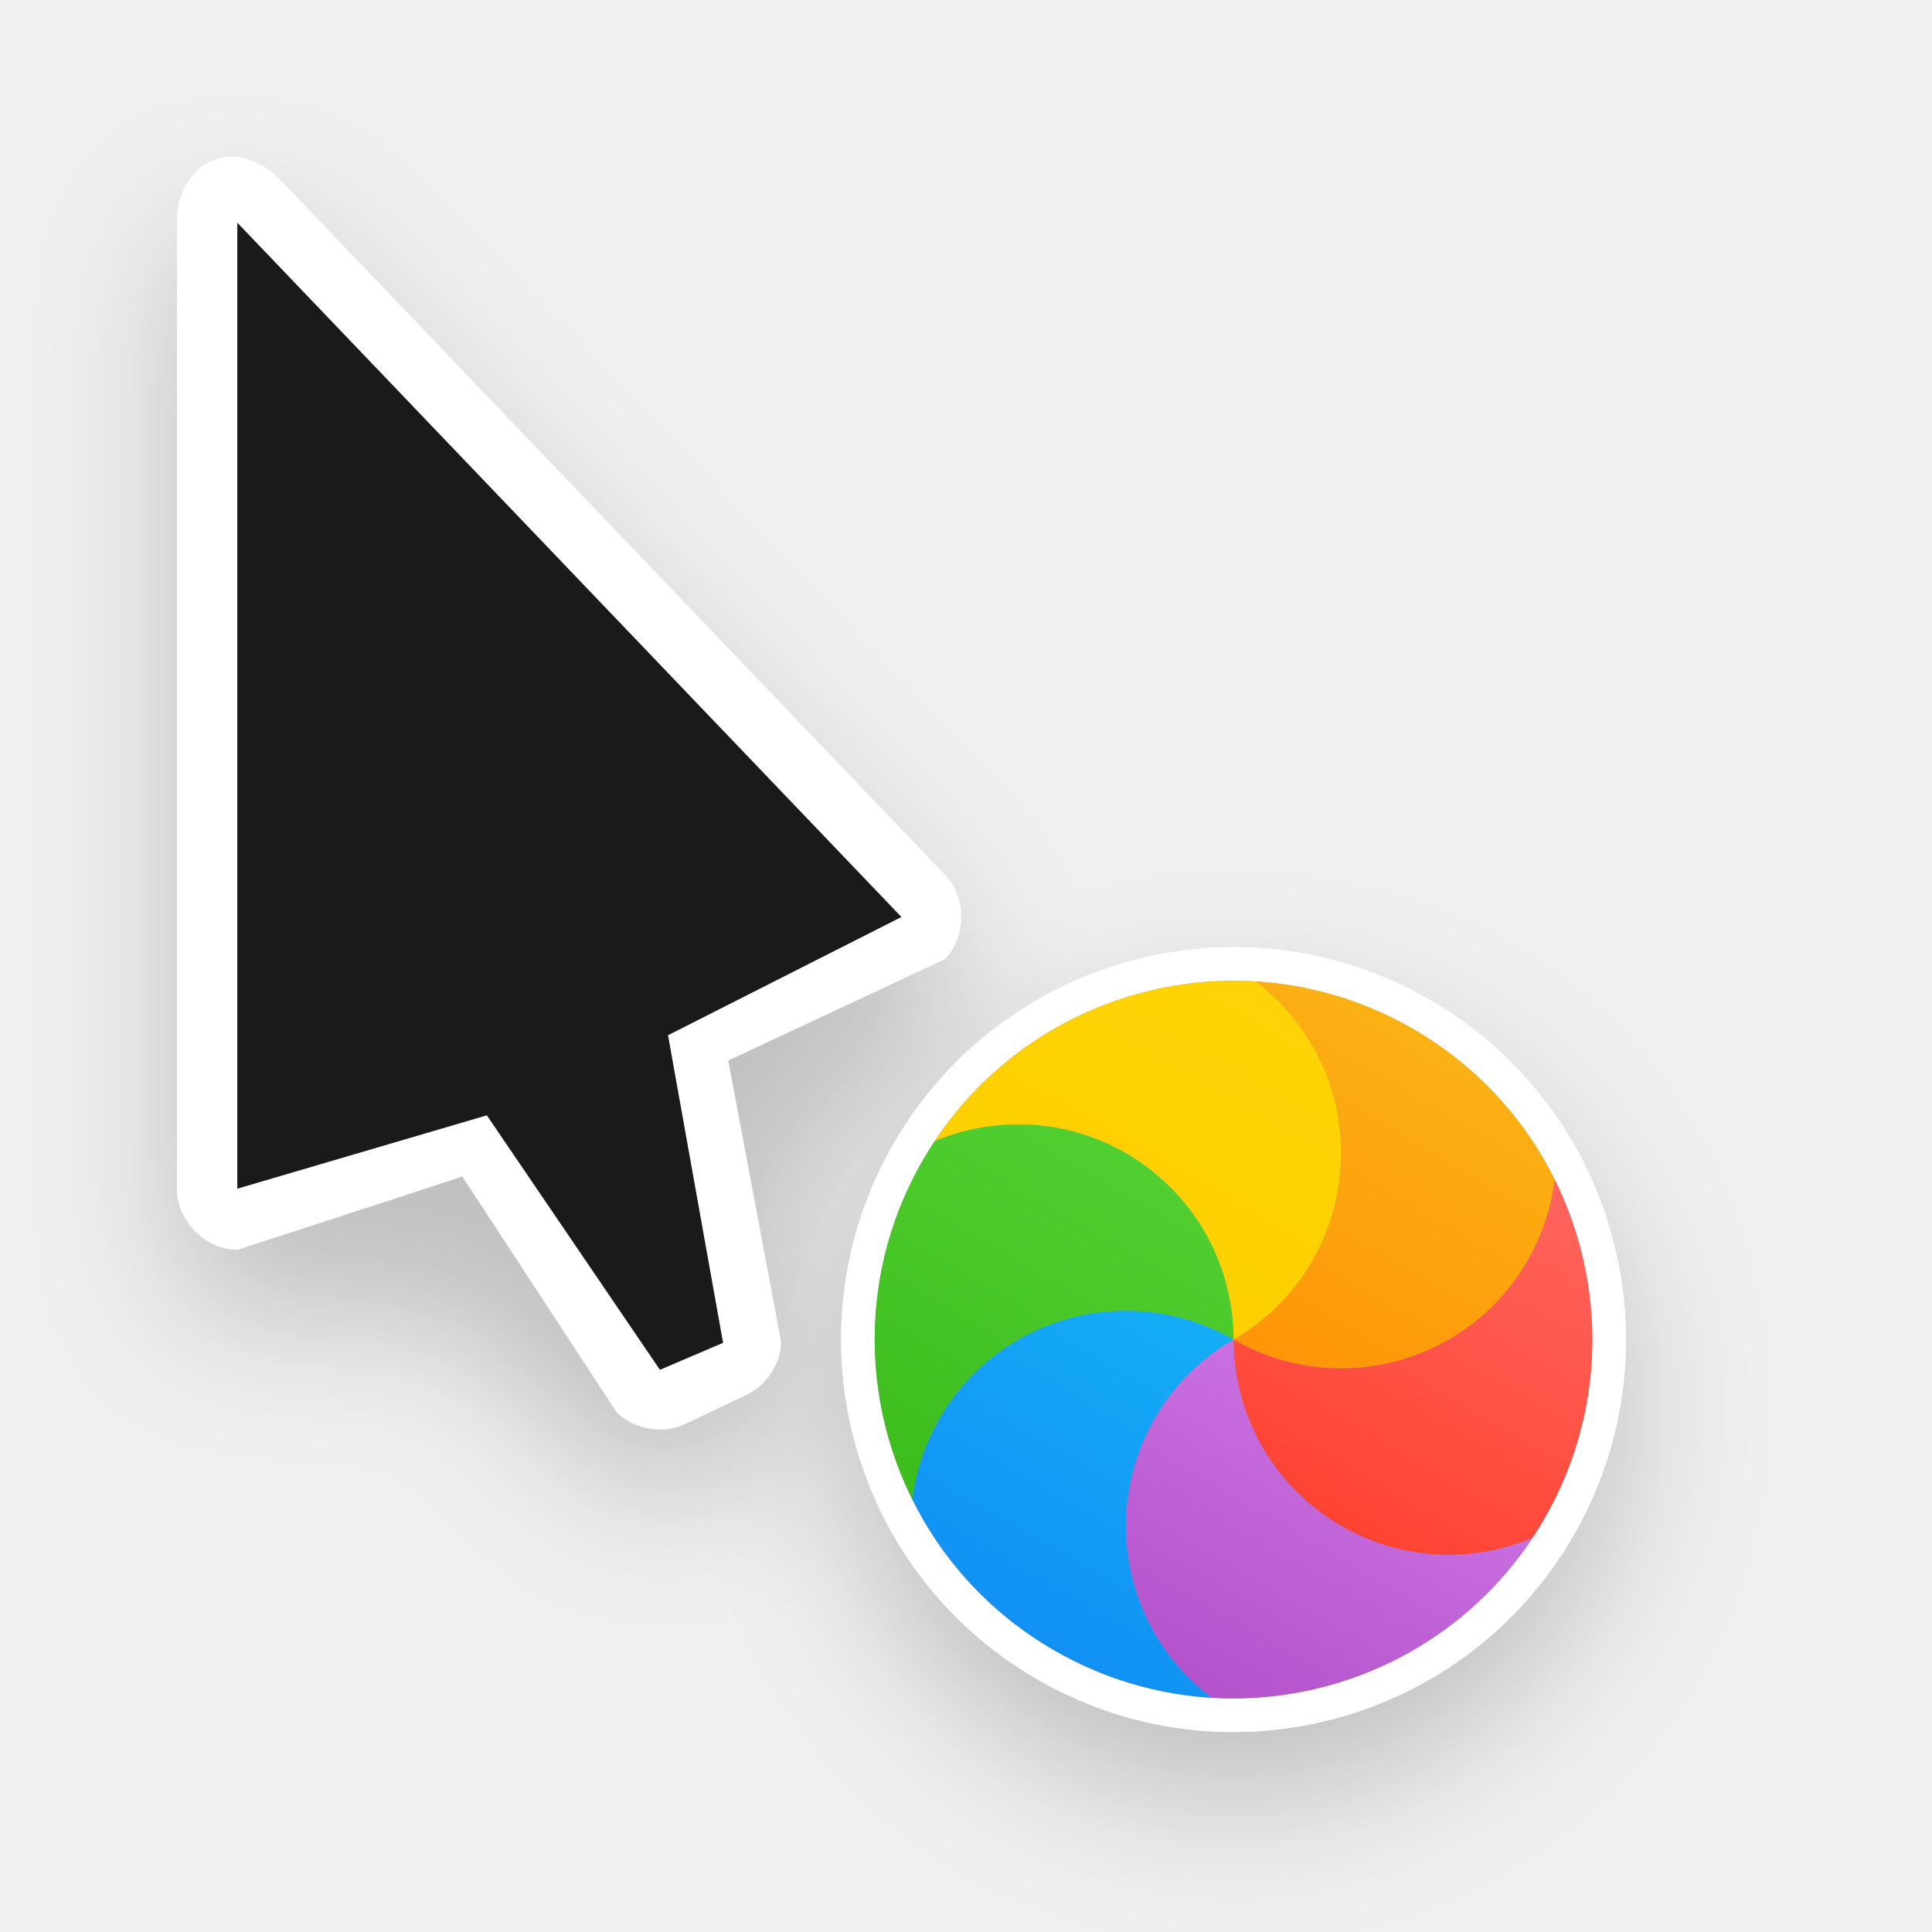
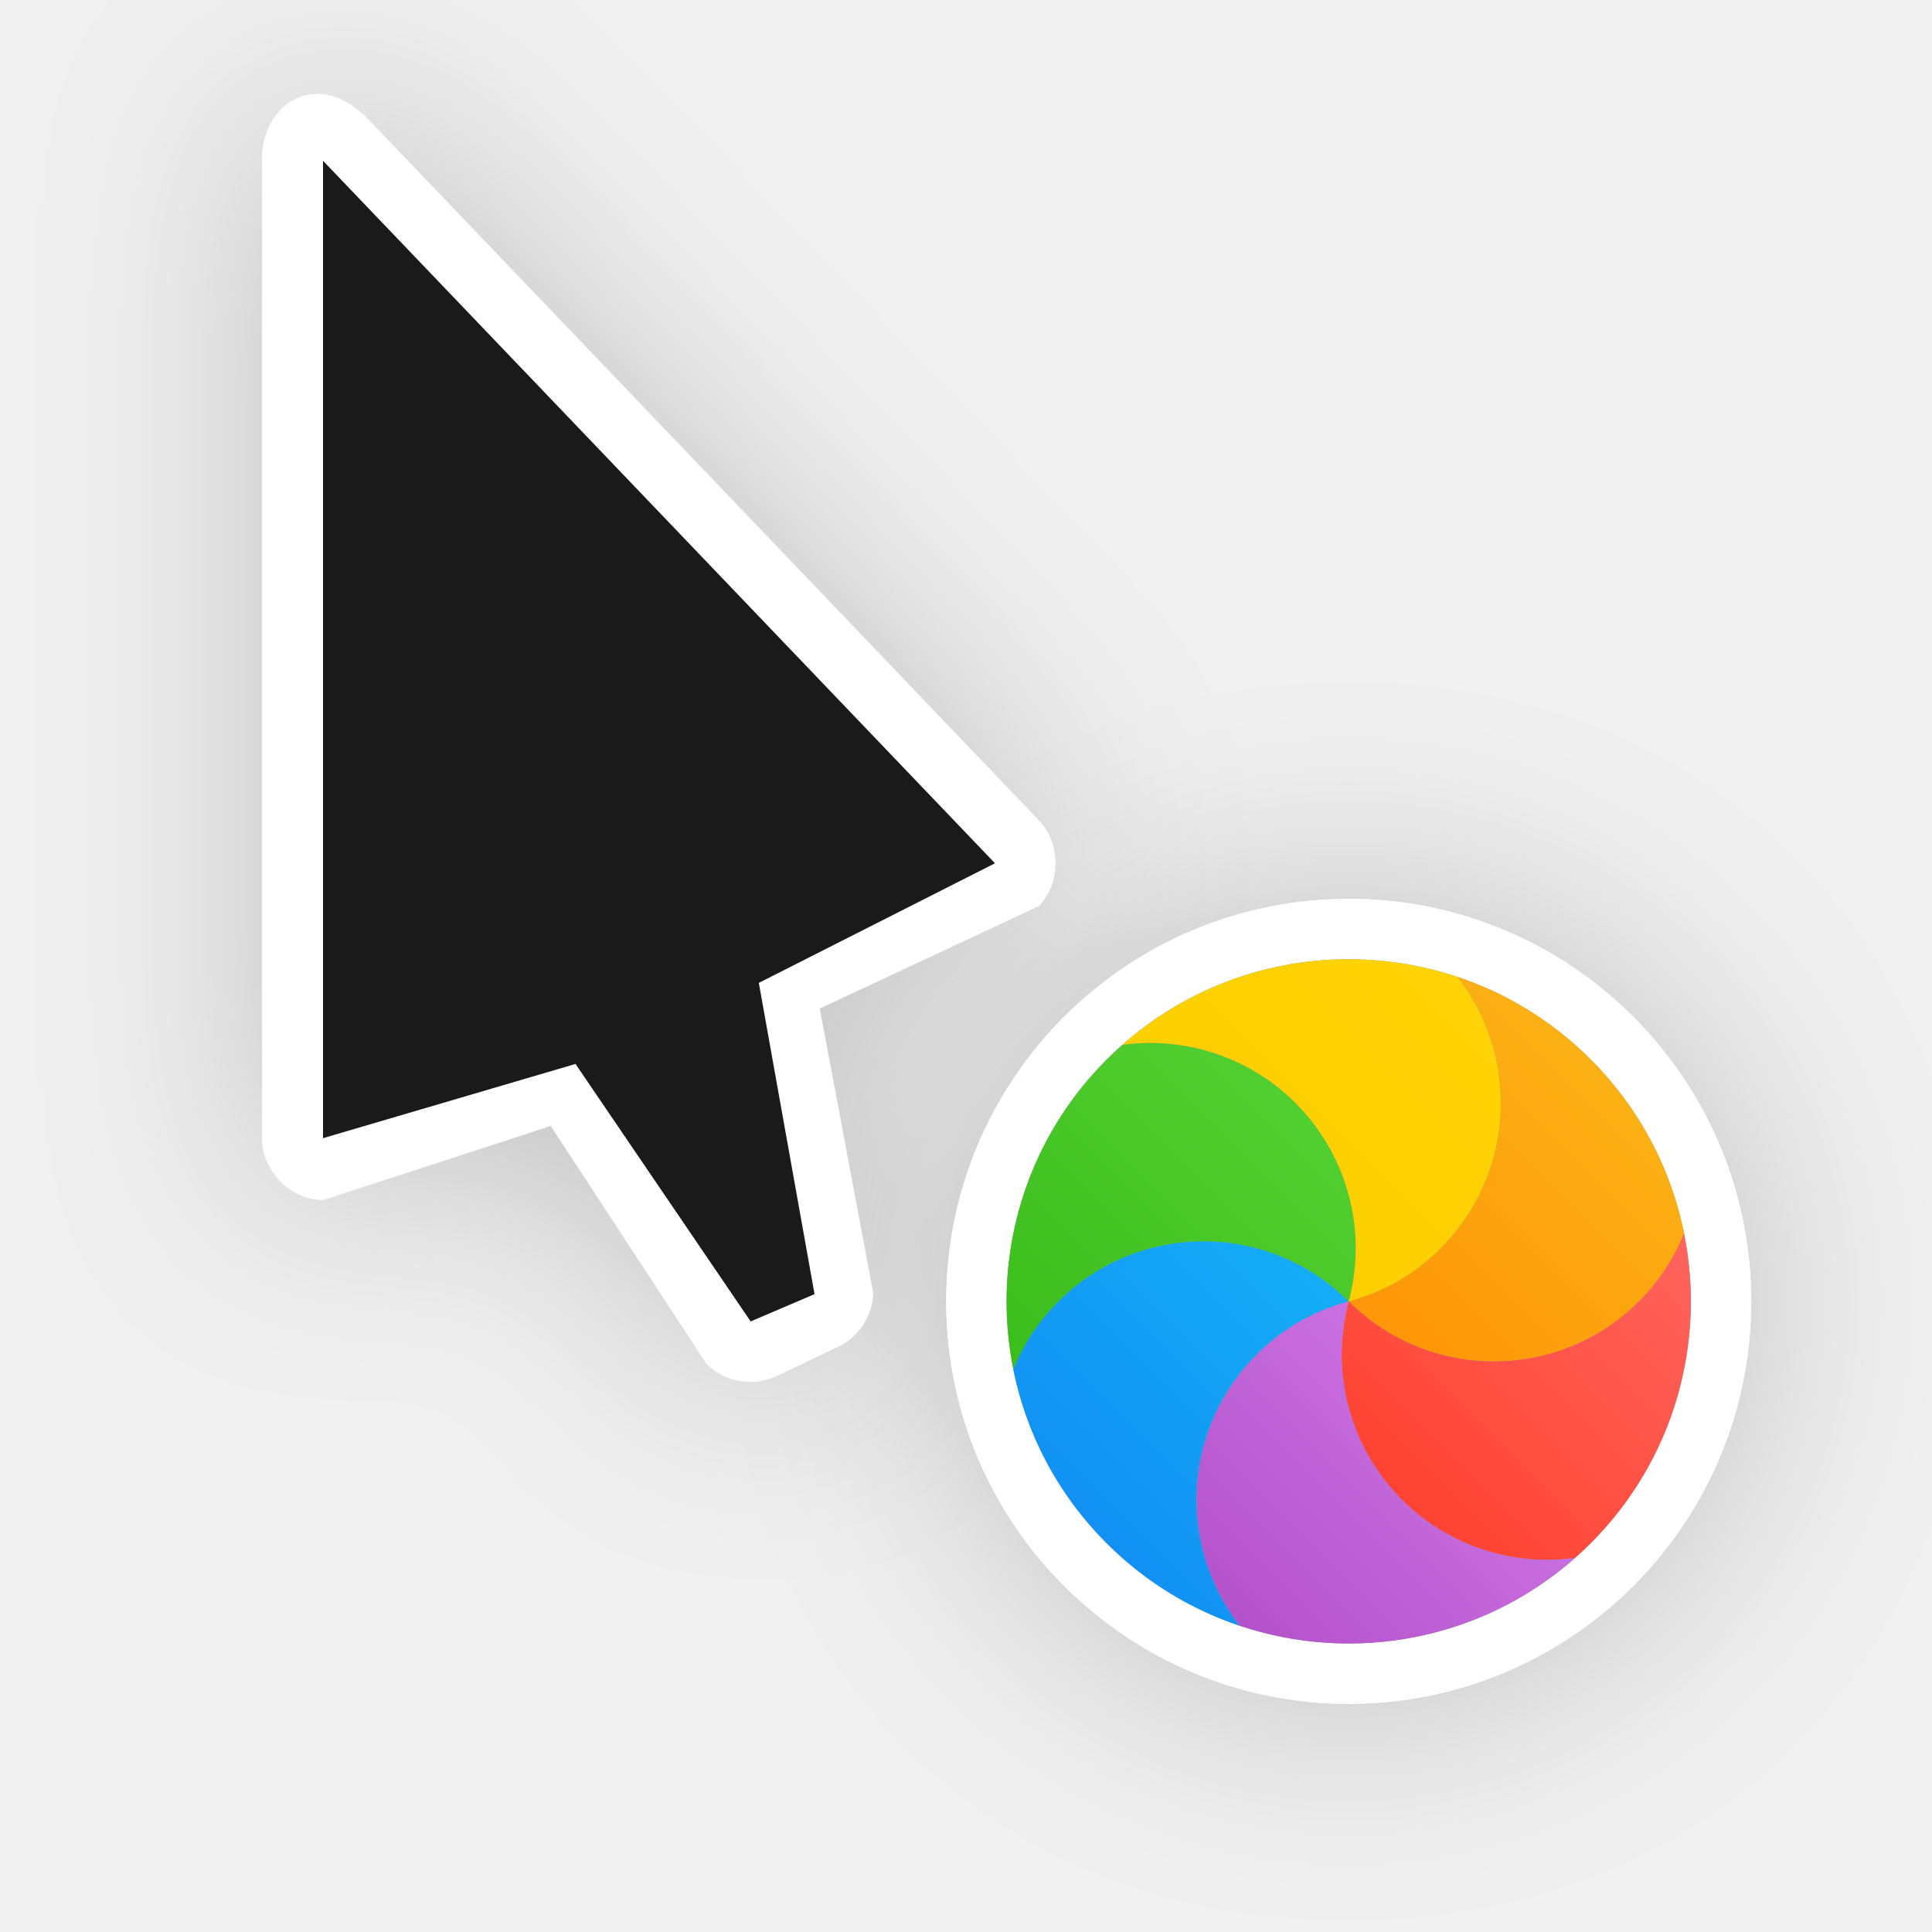
- <svg xmlns="http://www.w3.org/2000/svg" height="32" viewBox="0 0 32 32" width="32">
-   <linearGradient id="a" gradientTransform="matrix(1.028313 0 0 .9836115 343.323 796.7172)" gradientUnits="userSpaceOnUse" x1="17.871" x2="17.871" y1="7.669" y2="17.893">
-     <stop offset="0" stop-color="#fbb114" />
-     <stop offset="1" stop-color="#ff9508" />
+ <svg xmlns="http://www.w3.org/2000/svg" height="24" viewBox="0 0 24 24" width="24" version="1.1" id="svg82">
+   <defs id="defs86">
+     <filter style="color-interpolation-filters:sRGB" id="filter1719" x="-0.328" width="1.656" y="-0.202" height="1.404">
+       <feGaussianBlur stdDeviation="1.347" id="feGaussianBlur1721" />
+     </filter>
+     <filter style="color-interpolation-filters:sRGB" id="filter1723" x="-0.323" width="1.647" y="-0.323" height="1.647">
+       <feGaussianBlur stdDeviation="2.965" id="feGaussianBlur1725" />
+     </filter>
+   </defs>
+   <linearGradient id="a" gradientTransform="matrix(0.4579123,0,0,0.4380064,8.607332,9.250079)" gradientUnits="userSpaceOnUse" x1="17.871" x2="17.871" y1="7.669" y2="17.893">
+     <stop offset="0" stop-color="#fbb114" id="stop2" />
+     <stop offset="1" stop-color="#ff9508" id="stop4" />
  </linearGradient>
-   <linearGradient id="b" gradientTransform="matrix(.944652 0 0 1.070723 343.323 796.7172)" gradientUnits="userSpaceOnUse" x1="23.954" x2="23.954" y1="8.61" y2="19.256">
-     <stop offset="0" stop-color="#ff645d" />
-     <stop offset="1" stop-color="#ff4332" />
+   <linearGradient id="b" gradientTransform="matrix(0.4206575,0,0,0.4767976,8.607332,9.250079)" gradientUnits="userSpaceOnUse" x1="23.954" x2="23.954" y1="8.61" y2="19.256">
+     <stop offset="0" stop-color="#ff645d" id="stop7" />
+     <stop offset="1" stop-color="#ff4332" id="stop9" />
  </linearGradient>
-   <linearGradient id="c" gradientTransform="matrix(1.103708 0 0 .9164209 343.323 796.7172)" gradientUnits="userSpaceOnUse" x1="20.127" x2="20.127" y1="19.205" y2="29.033">
-     <stop offset="0" stop-color="#ca70e1" />
-     <stop offset="1" stop-color="#b452cb" />
+   <linearGradient id="c" gradientTransform="matrix(0.4914857,0,0,0.4080861,8.607332,9.250079)" gradientUnits="userSpaceOnUse" x1="20.127" x2="20.127" y1="19.205" y2="29.033">
+     <stop offset="0" stop-color="#ca70e1" id="stop12" />
+     <stop offset="1" stop-color="#b452cb" id="stop14" />
  </linearGradient>
-   <linearGradient id="d" gradientTransform="matrix(1.028313 0 0 .9836116 343.323 796.7172)" gradientUnits="userSpaceOnUse" x1="16.36" x2="16.36" y1="17.893" y2="28.118">
-     <stop offset="0" stop-color="#14adf6" />
-     <stop offset="1" stop-color="#1191f4" />
+   <linearGradient id="d" gradientTransform="matrix(0.4579123,0,0,0.4380064,8.607332,9.250079)" gradientUnits="userSpaceOnUse" x1="16.36" x2="16.36" y1="17.893" y2="28.118">
+     <stop offset="0" stop-color="#14adf6" id="stop17" />
+     <stop offset="1" stop-color="#1191f4" id="stop19" />
  </linearGradient>
-   <linearGradient id="e" gradientTransform="matrix(.944652 0 0 1.070723 343.323 796.7172)" gradientUnits="userSpaceOnUse" x1="13.308" x2="13.308" y1="13.619" y2="24.265">
-     <stop offset="0" stop-color="#52cf30" />
-     <stop offset="1" stop-color="#3bbd1c" />
+   <linearGradient id="e" gradientTransform="matrix(0.4206575,0,0,0.4767976,8.607332,9.250079)" gradientUnits="userSpaceOnUse" x1="13.308" x2="13.308" y1="13.619" y2="24.265">
+     <stop offset="0" stop-color="#52cf30" id="stop22" />
+     <stop offset="1" stop-color="#3bbd1c" id="stop24" />
  </linearGradient>
-   <linearGradient id="f" gradientTransform="matrix(1.103708 0 0 .9164209 343.323 796.7172)" gradientUnits="userSpaceOnUse" x1="11.766" x2="11.766" y1="9.377" y2="19.205">
-     <stop offset="0" stop-color="#ffd305" />
-     <stop offset="1" stop-color="#fdcf01" />
+   <linearGradient id="f" gradientTransform="matrix(0.4914857,0,0,0.4080861,8.607332,9.250079)" gradientUnits="userSpaceOnUse" x1="11.766" x2="11.766" y1="9.377" y2="19.205">
+     <stop offset="0" stop-color="#ffd305" id="stop27" />
+     <stop offset="1" stop-color="#fdcf01" id="stop29" />
  </linearGradient>
-   <filter id="g" color-interpolation-filters="sRGB" height="1.272" width="1.441" x="-.22" y="-.136">
-     <feGaussianBlur stdDeviation="1.192" />
+   <filter id="g" height="1.272" width="1.441" x="-0.22" y="-0.136" style="color-interpolation-filters:sRGB">
+     <feGaussianBlur stdDeviation="1.192" id="feGaussianBlur32" />
  </filter>
-   <filter id="h" color-interpolation-filters="sRGB" height="1.444" width="1.444" x="-.222" y="-.222">
-     <feGaussianBlur stdDeviation="1.202" />
+   <filter id="h" height="1.444" width="1.444" x="-0.222" y="-0.222" style="color-interpolation-filters:sRGB">
+     <feGaussianBlur stdDeviation="1.202" id="feGaussianBlur35" />
  </filter>
-   <g transform="translate(0 -1020.362)">
-     <path d="m20.431 1037.164c-3.59 0-6.5 2.91-6.5 6.5 0 3.59 2.91 6.5 6.5 6.5s6.5-2.91 6.5-6.5c0-3.59-2.91-6.5-6.5-6.5z" filter="url(#h)" opacity=".2" />
-     <path d="m3.743 1024.071c-.467.055-.823.498-.812 1.094v16c0.0.524.476 1 1 1h3.594l2.687 2.688c.295.295.783.375 1.156.188l1-.5c.328-.159.554-.51.562-.875v-3.594l2.719-2.719c.365-.37.365-1.036 0-1.406l-11-11.5c-.307-.307-.626-.408-.906-.375z" filter="url(#g)" opacity=".2" />
-     <g transform="translate(-160.2785 260.9164)">
-       <path d="m163.209 763.147v16c0.0.524.476 1 1 1 0 0 3.883-1.259 3.726-1.215l2.555 3.903c.295.295.783.375 1.156.188l1.008-.48c.328-.159.554-.51.562-.875l-.875-4.656 3.585-1.677c.365-.37.365-1.037 0-1.406l-11-11.5c-.82-.82-1.736-.235-1.719.719z" fill="#fff" />
-       <path d="m164.209 779.134v-16l11 11.5-3.866 1.958.912 5.095-1.046.447-2.867-4.215z" fill="#1a1a1a" />
-     </g>
-     <g fill-rule="evenodd" transform="matrix(.5116568 .2954052 -.2954052 .5116569 76.31587 519.2807)">
-       <g fill="#fff">
-         <circle cx="360.923" cy="814.317" r="11" />
-         <path d="m367.005 805.15c.333.789.518 1.656.518 2.567 0 3.645-2.955 6.6-6.6 6.6 1.823-3.157.741-7.193-2.416-9.016-.789-.456-1.633-.73-2.484-.835 1.475-.735 3.139-1.149 4.9-1.149 2.249 0 4.34.675 6.082 1.833z" />
-         <path d="m371.902 815.002c-.516.683-1.175 1.276-1.963 1.731-3.157 1.823-7.193.741-9.016-2.416 3.645 0 6.6-2.955 6.6-6.6 0-.91-.184-1.778-.518-2.567 2.964 1.971 4.918 5.341 4.918 9.167 0 .23-.007.459-.021.685z" />
-         <path d="m365.823 824.168c-.851-.106-1.695-.38-2.484-.835-3.157-1.823-4.238-5.859-2.416-9.016 1.823 3.157 5.859 4.238 9.016 2.416.788-.455 1.447-1.048 1.963-1.731-.247 4.022-2.656 7.46-6.079 9.166z" />
-         <path d="m354.841 823.484c-.333-.789-.518-1.656-.518-2.567 0-3.645 2.955-6.6 6.6-6.6-1.823 3.157-.741 7.193 2.416 9.016.789.456 1.633.73 2.484.835-1.475.735-3.139 1.149-4.9 1.149-2.249 0-4.34-.675-6.082-1.833z" />
-         <path d="m349.944 813.632c.516-.683 1.175-1.276 1.963-1.731 3.157-1.823 7.193-.741 9.016 2.416-3.645 0-6.6 2.955-6.6 6.6 0 .91.184 1.778.518 2.567-2.964-1.971-4.918-5.341-4.918-9.167 0-.23.007-.459.021-.685z" />
-         <path d="m356.023 804.466c.851.106 1.695.38 2.484.835 3.157 1.823 4.238 5.859 2.416 9.016-1.823-3.157-5.859-4.238-9.016-2.416-.788.455-1.447 1.048-1.963 1.731.247-4.022 2.656-7.46 6.079-9.166z" />
-       </g>
-       <circle cx="360.923" cy="814.317" fill="#959595" r="10.057" />
-       <path d="m366.484 805.936c.305.721.473 1.514.473 2.347 0 3.333-2.702 6.034-6.034 6.034 1.666-2.886.677-6.577-2.209-8.243-.722-.417-1.493-.667-2.271-.764 1.349-.672 2.87-1.05 4.48-1.05 2.056 0 3.968.617 5.561 1.676z" fill="url(#a)" />
-       <path d="m370.961 814.944c-.472.624-1.074 1.166-1.795 1.582-2.886 1.666-6.577.677-8.243-2.209 3.333 0 6.034-2.702 6.034-6.034 0-.832-.169-1.625-.473-2.347 2.71 1.802 4.496 4.883 4.496 8.381 0 .21-.007.419-.019.626z" fill="url(#b)" />
-       <path d="m365.403 823.324c-.778-.097-1.55-.347-2.271-.764-2.886-1.666-3.875-5.357-2.209-8.243 1.666 2.886 5.357 3.875 8.243 2.209.72-.416 1.323-.958 1.795-1.582-.226 3.678-2.428 6.821-5.558 8.38z" fill="url(#c)" />
-       <path d="m355.362 822.698c-.305-.721-.473-1.514-.473-2.347 0-3.333 2.702-6.034 6.034-6.034-1.666 2.886-.677 6.577 2.209 8.243.722.417 1.493.667 2.271.764-1.349.672-2.87 1.05-4.48 1.05-2.056 0-3.968-.617-5.561-1.676z" fill="url(#d)" />
-       <path d="m350.885 813.691c.472-.624 1.074-1.166 1.795-1.582 2.886-1.666 6.577-.677 8.243 2.209-3.333 0-6.034 2.702-6.034 6.034 0 .832.169 1.625.473 2.347-2.71-1.802-4.496-4.883-4.496-8.381 0-.21.007-.419.019-.626z" fill="url(#e)" />
-       <path d="m356.443 805.31c.778.097 1.55.347 2.271.764 2.886 1.666 3.875 5.357 2.209 8.243-1.666-2.886-5.357-3.875-8.243-2.209-.72.416-1.323.958-1.795 1.582.226-3.678 2.428-6.821 5.558-8.38z" fill="url(#f)" />
+   <path style="opacity:0.2;fill:#000000;fill-opacity:1;stroke-width:0.759;filter:url(#filter1719)" id="path1677" d="M 3.254,2.007 V 14.149 c 3.8e-5,0.397 0.362,0.759 0.759,0.759 0,0 2.946,-0.956 2.828,-0.922 l 1.939,2.962 c 0.224,0.224 0.594,0.284 0.877,0.142 l 0.765,-0.364 c 0.249,-0.121 0.42,-0.387 0.427,-0.664 l -0.664,-3.533 2.721,-1.272 c 0.277,-0.281 0.277,-0.787 0,-1.067 L 4.558,1.462 C 3.936,0.84 3.241,1.284 3.254,2.007 Z" />
+   <g transform="matrix(0.4545453,0,0,0.4545453,-147.3018,-353.978)" style="opacity:0.2;fill:#000000;fill-opacity:1;fill-rule:evenodd;filter:url(#filter1723)" id="g1697">
+     <circle id="circle1683" r="11" cy="814.317" cx="360.923" style="fill:#000000;fill-opacity:1" />
+     <path id="path1685" d="m 367.005,805.15 c 0.333,0.789 0.518,1.656 0.518,2.567 0,3.645 -2.955,6.6 -6.6,6.6 1.823,-3.157 0.741,-7.193 -2.416,-9.016 -0.789,-0.456 -1.633,-0.73 -2.484,-0.835 1.475,-0.735 3.139,-1.149 4.9,-1.149 2.249,0 4.34,0.675 6.082,1.833 z" style="fill:#000000;fill-opacity:1" />
+     <path id="path1687" d="m 371.902,815.002 c -0.516,0.683 -1.175,1.276 -1.963,1.731 -3.157,1.823 -7.193,0.741 -9.016,-2.416 3.645,0 6.6,-2.955 6.6,-6.6 0,-0.91 -0.184,-1.778 -0.518,-2.567 2.964,1.971 4.918,5.341 4.918,9.167 0,0.23 -0.007,0.459 -0.021,0.685 z" style="fill:#000000;fill-opacity:1" />
+     <path id="path1689" d="m 365.823,824.168 c -0.851,-0.106 -1.695,-0.38 -2.484,-0.835 -3.157,-1.823 -4.238,-5.859 -2.416,-9.016 1.823,3.157 5.859,4.238 9.016,2.416 0.788,-0.455 1.447,-1.048 1.963,-1.731 -0.247,4.022 -2.656,7.46 -6.079,9.166 z" style="fill:#000000;fill-opacity:1" />
+     <path id="path1691" d="m 354.841,823.484 c -0.333,-0.789 -0.518,-1.656 -0.518,-2.567 0,-3.645 2.955,-6.6 6.6,-6.6 -1.823,3.157 -0.741,7.193 2.416,9.016 0.789,0.456 1.633,0.73 2.484,0.835 -1.475,0.735 -3.139,1.149 -4.9,1.149 -2.249,0 -4.34,-0.675 -6.082,-1.833 z" style="fill:#000000;fill-opacity:1" />
+     <path id="path1693" d="m 349.944,813.632 c 0.516,-0.683 1.175,-1.276 1.963,-1.731 3.157,-1.823 7.193,-0.741 9.016,2.416 -3.645,0 -6.6,2.955 -6.6,6.6 0,0.91 0.184,1.778 0.518,2.567 -2.964,-1.971 -4.918,-5.341 -4.918,-9.167 0,-0.23 0.007,-0.459 0.021,-0.685 z" style="fill:#000000;fill-opacity:1" />
+     <path id="path1695" d="m 356.023,804.466 c 0.851,0.106 1.695,0.38 2.484,0.835 3.157,1.823 4.238,5.859 2.416,9.016 -1.823,-3.157 -5.859,-4.238 -9.016,-2.416 -0.788,0.455 -1.447,1.048 -1.963,1.731 0.247,-4.022 2.656,-7.46 6.079,-9.166 z" style="fill:#000000;fill-opacity:1" />
+   </g>
+   <g id="g46" transform="matrix(0.7588509,0,0,0.7588509,-120.5974,-577.1077)">
+     <path style="fill:#ffffff" id="path42" d="m 163.209,763.147 v 16 c 5e-5,0.524 0.476,1 1,1 0,0 3.883,-1.259 3.726,-1.215 l 2.555,3.903 c 0.295,0.295 0.783,0.375 1.156,0.188 l 1.008,-0.48 c 0.328,-0.159 0.554,-0.51 0.562,-0.875 l -0.875,-4.656 3.585,-1.677 c 0.365,-0.37 0.365,-1.037 0,-1.406 l -11,-11.5 c -0.82,-0.82 -1.736,-0.235 -1.719,0.719 z" />
+     <path style="fill:#1a1a1a" id="path44" d="m 164.209,779.134 v -16 l 11,11.5 -3.866,1.958 0.912,5.095 -1.046,0.447 -2.867,-4.215 z" />
+   </g>
+   <g id="g62" style="fill:#ffffff;fill-rule:evenodd" transform="matrix(0.4545453,0,0,0.4545453,-147.3018,-353.978)">
+     <circle cx="360.923" cy="814.317" r="11" id="circle48" />
+     <path d="m 367.005,805.15 c 0.333,0.789 0.518,1.656 0.518,2.567 0,3.645 -2.955,6.6 -6.6,6.6 1.823,-3.157 0.741,-7.193 -2.416,-9.016 -0.789,-0.456 -1.633,-0.73 -2.484,-0.835 1.475,-0.735 3.139,-1.149 4.9,-1.149 2.249,0 4.34,0.675 6.082,1.833 z" id="path50" />
+     <path d="m 371.902,815.002 c -0.516,0.683 -1.175,1.276 -1.963,1.731 -3.157,1.823 -7.193,0.741 -9.016,-2.416 3.645,0 6.6,-2.955 6.6,-6.6 0,-0.91 -0.184,-1.778 -0.518,-2.567 2.964,1.971 4.918,5.341 4.918,9.167 0,0.23 -0.007,0.459 -0.021,0.685 z" id="path52" />
+     <path d="m 365.823,824.168 c -0.851,-0.106 -1.695,-0.38 -2.484,-0.835 -3.157,-1.823 -4.238,-5.859 -2.416,-9.016 1.823,3.157 5.859,4.238 9.016,2.416 0.788,-0.455 1.447,-1.048 1.963,-1.731 -0.247,4.022 -2.656,7.46 -6.079,9.166 z" id="path54" />
+     <path d="m 354.841,823.484 c -0.333,-0.789 -0.518,-1.656 -0.518,-2.567 0,-3.645 2.955,-6.6 6.6,-6.6 -1.823,3.157 -0.741,7.193 2.416,9.016 0.789,0.456 1.633,0.73 2.484,0.835 -1.475,0.735 -3.139,1.149 -4.9,1.149 -2.249,0 -4.34,-0.675 -6.082,-1.833 z" id="path56" />
+     <path d="m 349.944,813.632 c 0.516,-0.683 1.175,-1.276 1.963,-1.731 3.157,-1.823 7.193,-0.741 9.016,2.416 -3.645,0 -6.6,2.955 -6.6,6.6 0,0.91 0.184,1.778 0.518,2.567 -2.964,-1.971 -4.918,-5.341 -4.918,-9.167 0,-0.23 0.007,-0.459 0.021,-0.685 z" id="path58" />
+     <path d="m 356.023,804.466 c 0.851,0.106 1.695,0.38 2.484,0.835 3.157,1.823 4.238,5.859 2.416,9.016 -1.823,-3.157 -5.859,-4.238 -9.016,-2.416 -0.788,0.455 -1.447,1.048 -1.963,1.731 0.247,-4.022 2.656,-7.46 6.079,-9.166 z" id="path60" />
+   </g>
+   <g id="g1646" transform="rotate(45,17.87318,17.39016)">
+     <circle style="fill:#959595;fill-rule:evenodd;stroke-width:0.423" id="circle64" r="4.25" cy="17.316" cx="16.216" />
+     <g transform="matrix(0.9489808,0,0,0.9489808,0.6105051,1.100282)" id="g1636">
+       <path d="m 18.921,13.355 c 0.136,0.321 0.211,0.674 0.211,1.045 0,1.484 -1.203,2.687 -2.687,2.687 0.742,-1.285 0.302,-2.929 -0.984,-3.671 -0.321,-0.185 -0.665,-0.297 -1.011,-0.34 0.601,-0.299 1.278,-0.468 1.995,-0.468 0.916,0 1.767,0.275 2.476,0.746 z" id="path66" style="fill:url(#a);fill-rule:evenodd;stroke-width:0.445" />
+       <path d="m 20.915,17.366 c -0.21,0.278 -0.478,0.519 -0.799,0.705 -1.285,0.742 -2.929,0.302 -3.671,-0.984 1.484,0 2.687,-1.203 2.687,-2.687 0,-0.371 -0.075,-0.724 -0.211,-1.045 1.207,0.802 2.002,2.174 2.002,3.732 0,0.094 -0.003,0.187 -0.009,0.279 z" id="path68" style="fill:url(#b);fill-rule:evenodd;stroke-width:0.445" />
+       <path d="m 18.44,21.098 c -0.346,-0.043 -0.69,-0.155 -1.011,-0.34 -1.285,-0.742 -1.726,-2.385 -0.984,-3.671 0.742,1.285 2.385,1.726 3.671,0.984 0.321,-0.185 0.589,-0.427 0.799,-0.705 -0.101,1.638 -1.081,3.037 -2.475,3.732 z" id="path70" style="fill:url(#c);fill-rule:evenodd;stroke-width:0.445" />
+       <path d="m 13.968,20.82 c -0.136,-0.321 -0.211,-0.674 -0.211,-1.045 0,-1.484 1.203,-2.687 2.687,-2.687 -0.742,1.285 -0.302,2.929 0.984,3.671 0.321,0.186 0.665,0.297 1.011,0.34 -0.601,0.299 -1.278,0.468 -1.995,0.468 -0.916,0 -1.767,-0.275 -2.476,-0.746 z" id="path72" style="fill:url(#d);fill-rule:evenodd;stroke-width:0.445" />
+       <path d="m 11.975,16.809 c 0.21,-0.278 0.478,-0.519 0.799,-0.705 1.285,-0.742 2.929,-0.302 3.671,0.984 -1.484,0 -2.687,1.203 -2.687,2.687 0,0.371 0.075,0.724 0.211,1.045 -1.207,-0.802 -2.002,-2.174 -2.002,-3.732 0,-0.094 0.003,-0.187 0.009,-0.279 z" id="path74" style="fill:url(#e);fill-rule:evenodd;stroke-width:0.445" />
+       <path d="m 14.45,13.077 c 0.346,0.043 0.69,0.155 1.011,0.34 1.285,0.742 1.726,2.385 0.984,3.671 -0.742,-1.285 -2.385,-1.726 -3.671,-0.984 -0.321,0.185 -0.589,0.427 -0.799,0.705 0.101,-1.638 1.081,-3.037 2.475,-3.732 z" id="path76" style="fill:url(#f);fill-rule:evenodd;stroke-width:0.445" />
    </g>
  </g>
</svg>
